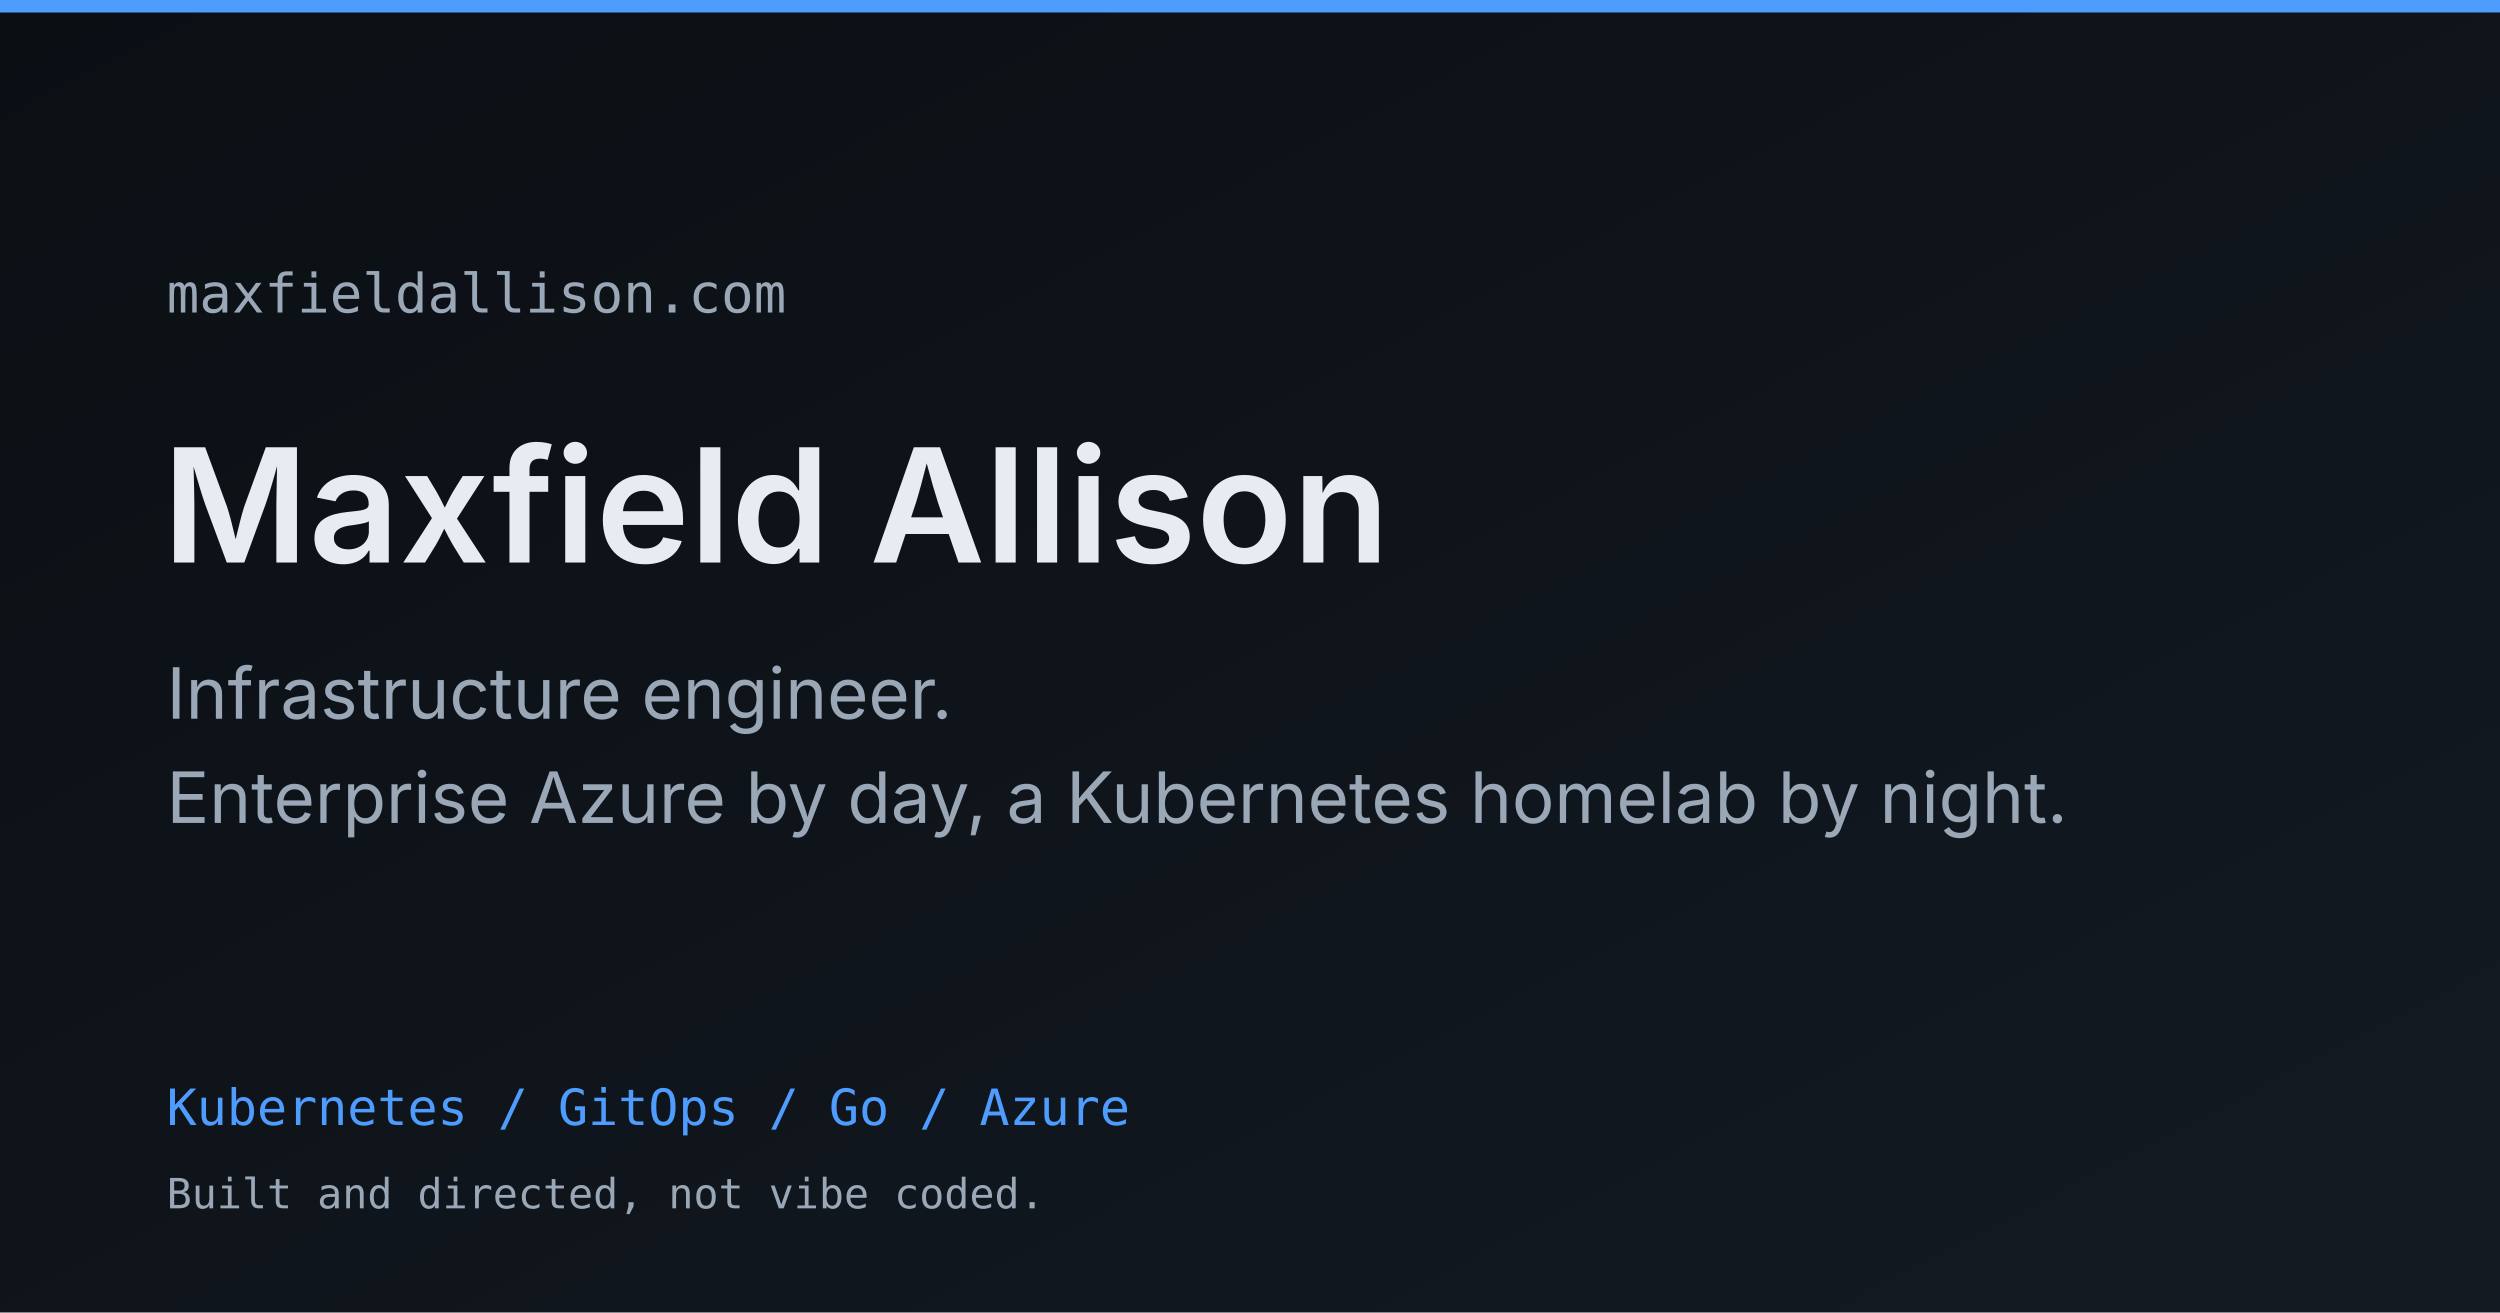
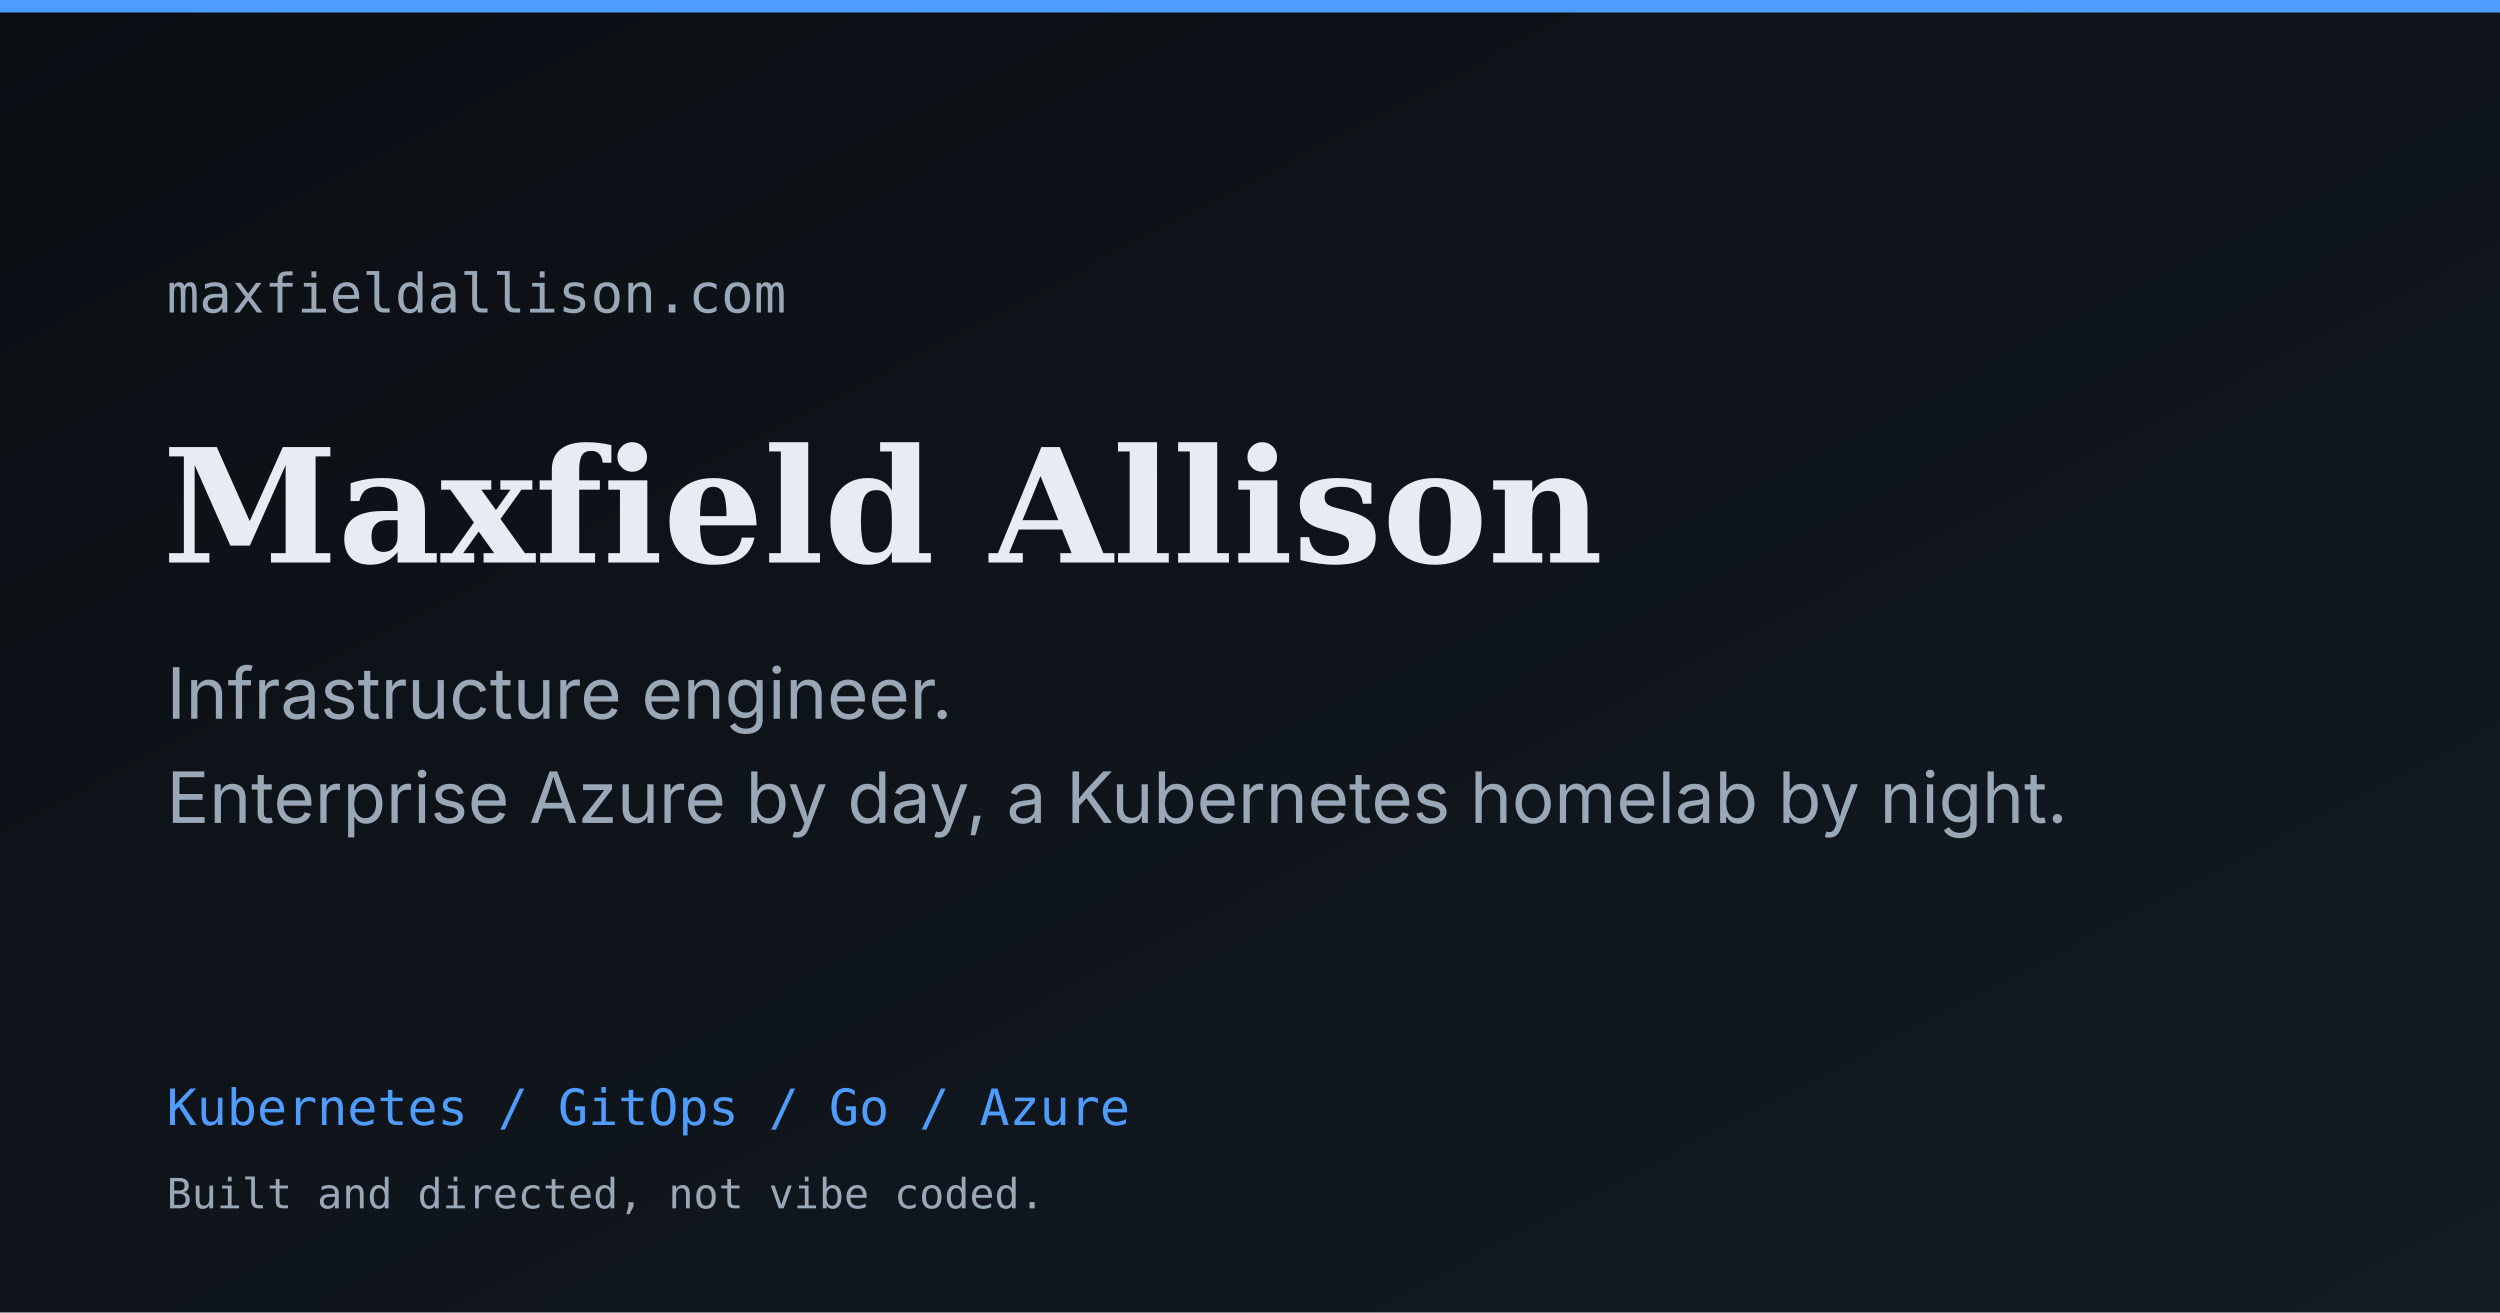
<svg xmlns="http://www.w3.org/2000/svg" width="1200" height="630" viewBox="0 0 1200 630">
  <defs>
    <linearGradient id="bg" x1="0" y1="0" x2="1" y2="1">
      <stop offset="0" stop-color="#0b0f14" />
      <stop offset="1" stop-color="#131a22" />
    </linearGradient>
  </defs>
  <rect width="1200" height="630" fill="url(#bg)" />
  <rect x="0" y="0" width="1200" height="6" fill="#4f9cff" />
  <text x="80" y="150" font-family="monospace" font-size="26" fill="#9aa7b6">maxfieldallison.com</text>
-   <text x="78" y="270" font-family="Inter, system-ui, sans-serif" font-size="76" font-weight="600" fill="#e7ecf2">Maxfield Allison</text>
+   <text x="78" y="270" font-family="'DejaVu Serif', Georgia, serif" font-size="76" font-weight="600" fill="#e7ecf2">Maxfield Allison</text>
  <text x="80" y="345" font-family="Inter, system-ui, sans-serif" font-size="34" fill="#9aa7b6">Infrastructure engineer.</text>
  <text x="80" y="395" font-family="Inter, system-ui, sans-serif" font-size="34" fill="#9aa7b6">Enterprise Azure by day, a Kubernetes homelab by night.</text>
  <text x="80" y="540" font-family="monospace" font-size="24" fill="#4f9cff">Kubernetes / GitOps / Go / Azure</text>
  <text x="80" y="580" font-family="monospace" font-size="20" fill="#9aa7b6">Built and directed, not vibe coded.</text>
</svg>
